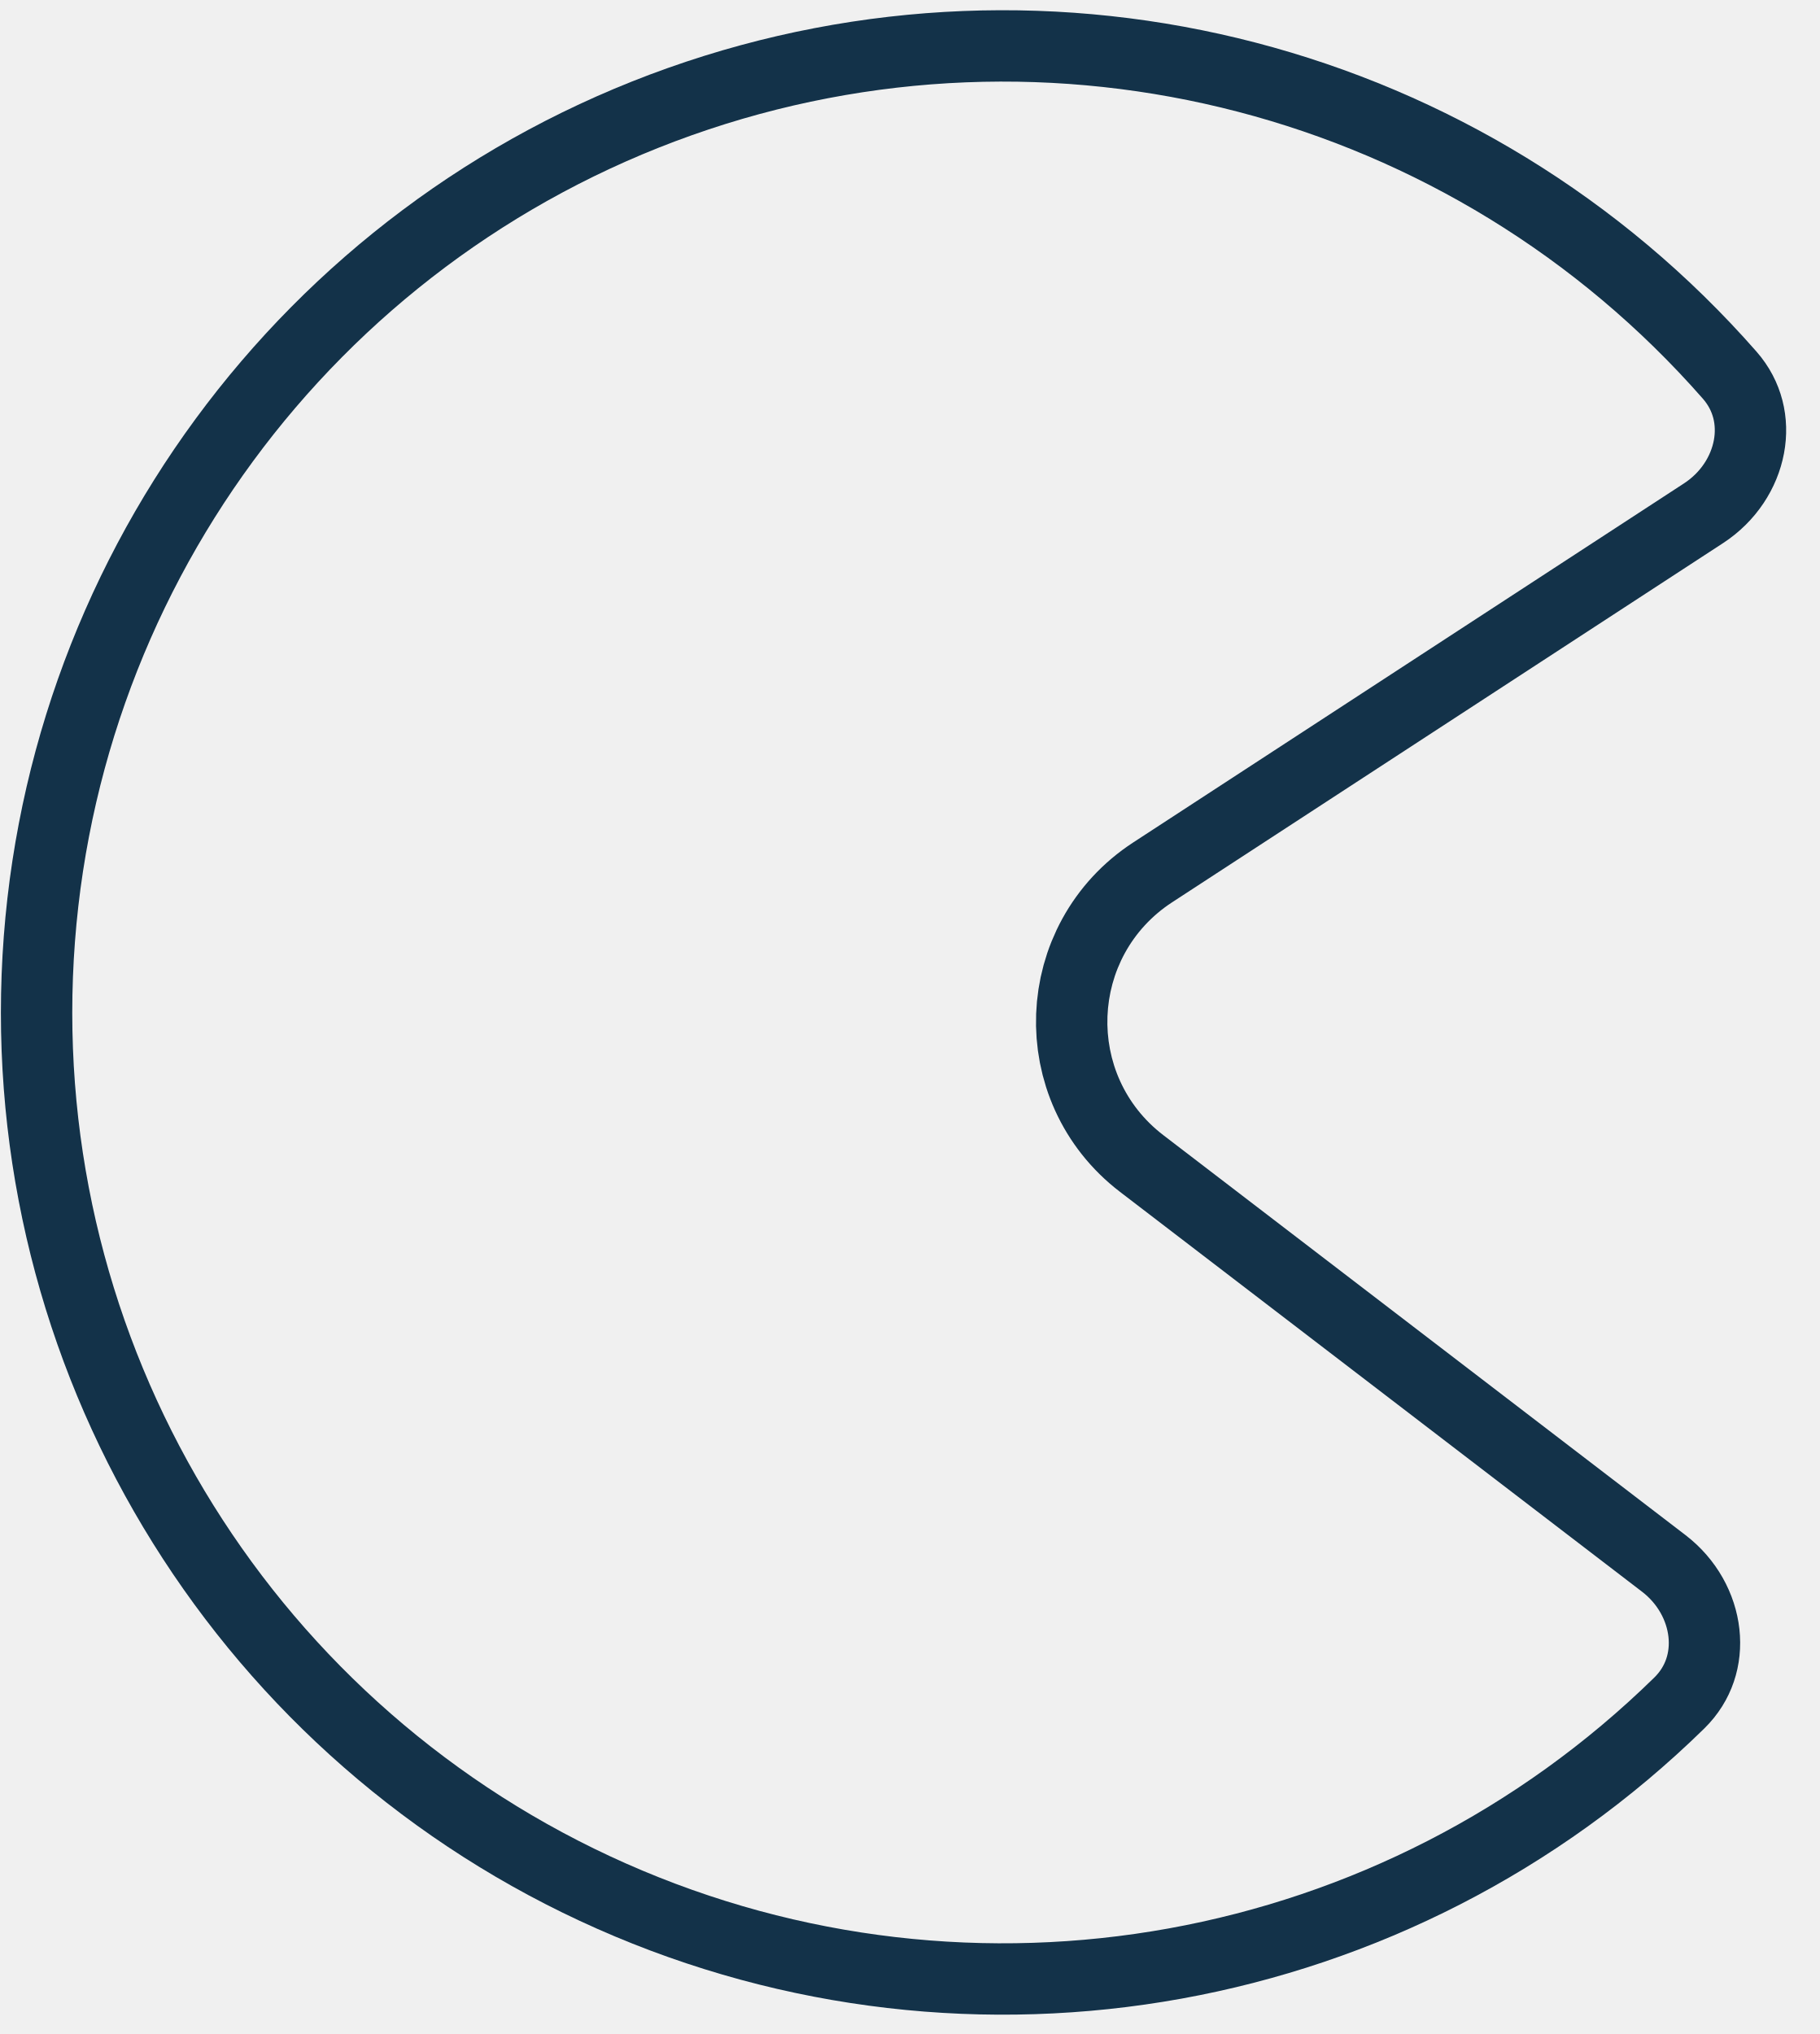
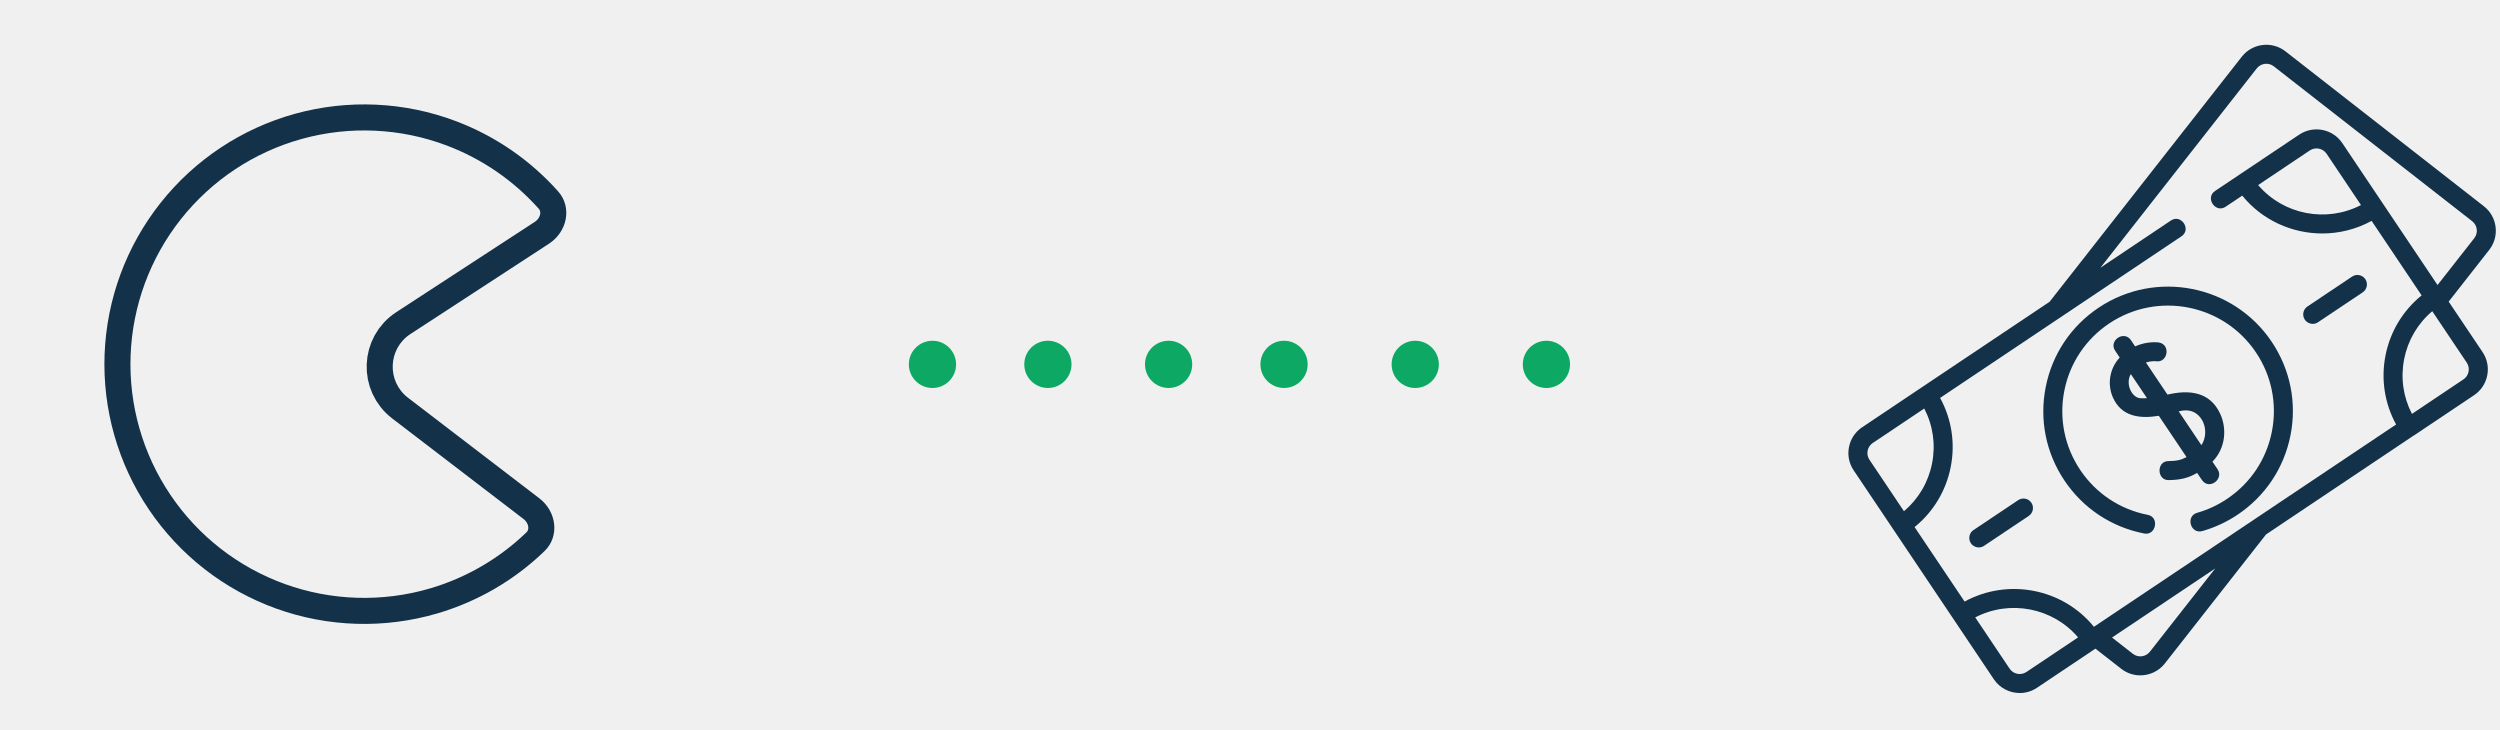
- <svg xmlns="http://www.w3.org/2000/svg" width="51" height="57" fill="none">
-   <mask id="a" fill="#fff">
-     <path d="M47.232 43.017c1.754 1.343 2.105 3.878.526 5.424a28.085 28.085 0 1 1 1.464-38.59c1.457 1.66.915 4.162-.935 5.369L32.848 25.285c-2.312 1.507-2.439 4.848-.247 6.526l14.631 11.206Z" />
-   </mask>
-   <path stroke="#133249" stroke-width="4" d="M47.232 43.017c1.754 1.343 2.105 3.878.526 5.424a28.085 28.085 0 1 1 1.464-38.59c1.457 1.66.915 4.162-.935 5.369L32.848 25.285c-2.312 1.507-2.439 4.848-.247 6.526l14.631 11.206Z" mask="url(#a)" />
+ <svg xmlns="http://www.w3.org/2000/svg" width="96" height="28" viewBox="0 0 96 28" fill="none">
+   <g id="Group 20893">
+     <g id="Group">
+       <path id="Vector" d="M95.831 8.716C95.793 8.399 95.633 8.117 95.381 7.92L87.761 1.971C87.243 1.567 86.492 1.659 86.086 2.176L78.704 11.588L73.805 14.867C73.805 14.867 73.805 14.867 73.805 14.867L72.453 15.773L71.509 16.405C71.492 16.416 71.476 16.427 71.46 16.439C71.221 16.617 71.059 16.873 71.001 17.166C70.939 17.479 71.003 17.796 71.18 18.061L71.181 18.062C71.181 18.062 71.181 18.062 71.181 18.062L72.325 19.766L72.721 20.356L75.028 23.794C75.028 23.794 75.028 23.794 75.028 23.794L75.411 24.365L76.564 26.084C76.794 26.426 77.173 26.612 77.558 26.612C77.786 26.612 78.017 26.546 78.221 26.41L78.221 26.41C78.222 26.41 78.222 26.41 78.222 26.409L80.464 24.908L81.454 25.681C81.672 25.851 81.93 25.934 82.188 25.934C82.543 25.934 82.894 25.777 83.13 25.477L87.017 20.521L92.683 16.727C92.691 16.723 92.699 16.719 92.706 16.715L95.002 15.177C95.268 14.999 95.448 14.729 95.51 14.416C95.572 14.103 95.508 13.785 95.331 13.521L95.329 13.519C95.329 13.519 95.329 13.519 95.329 13.518L94.029 11.582L95.585 9.597C95.783 9.345 95.87 9.032 95.831 8.716ZM74.191 17.794C74.048 18.52 73.669 19.16 73.112 19.631L71.954 17.904L71.787 17.655C71.718 17.552 71.693 17.429 71.717 17.307C71.738 17.201 71.794 17.107 71.877 17.038C71.889 17.029 71.901 17.019 71.914 17.011L72.569 16.573L73.891 15.687C74.228 16.334 74.334 17.069 74.191 17.794ZM77.815 25.804C77.602 25.946 77.312 25.89 77.17 25.677L77.154 25.654L75.849 23.708C77.183 23.016 78.83 23.337 79.798 24.476L77.815 25.804ZM82.556 25.026C82.398 25.228 82.105 25.264 81.903 25.107L81.102 24.481L85.065 21.828L82.556 25.026ZM92.32 13.787C92.463 13.062 92.841 12.421 93.399 11.951L94.724 13.926C94.792 14.028 94.817 14.152 94.793 14.273C94.769 14.395 94.699 14.5 94.595 14.569L92.619 15.893C92.283 15.247 92.177 14.512 92.32 13.787ZM95.012 9.147L93.601 10.945L89.945 5.496C89.579 4.95 88.836 4.804 88.289 5.17L85.058 7.333C84.666 7.595 85.072 8.201 85.464 7.939L86.102 7.512C86.871 8.458 88.013 8.965 89.174 8.965C89.82 8.965 90.472 8.808 91.07 8.482L92.99 11.343C92.273 11.924 91.785 12.729 91.604 13.646C91.423 14.562 91.568 15.491 92.01 16.3L86.559 19.949C86.559 19.95 86.558 19.95 86.558 19.95L80.407 24.069C79.21 22.598 77.112 22.189 75.44 23.1L73.52 20.239C74.238 19.657 74.726 18.852 74.907 17.935C75.088 17.019 74.943 16.089 74.5 15.28L83.77 9.073C84.162 8.811 83.756 8.205 83.364 8.467L80.656 10.281L86.659 2.627C86.818 2.425 87.111 2.389 87.312 2.546L94.933 8.495C95.03 8.571 95.092 8.681 95.107 8.804C95.122 8.927 95.088 9.049 95.012 9.147ZM88.695 5.778C88.909 5.635 89.198 5.692 89.341 5.904L90.009 6.9L90.662 7.874C89.328 8.565 87.681 8.245 86.713 7.106L88.695 5.778Z" fill="#133249" />
+       <path id="Vector_2" d="M80.588 11.815C79.524 12.526 78.802 13.609 78.555 14.864C78.307 16.118 78.563 17.393 79.276 18.454C79.991 19.52 81.079 20.242 82.339 20.487C82.787 20.575 82.933 19.86 82.478 19.771C81.41 19.563 80.487 18.951 79.881 18.048C79.278 17.148 79.061 16.067 79.27 15.005C79.48 13.942 80.092 13.024 80.993 12.421C82.853 11.175 85.381 11.674 86.628 13.532C87.232 14.432 87.449 15.512 87.24 16.575C87.03 17.638 86.418 18.556 85.516 19.159C85.162 19.397 84.776 19.576 84.37 19.692C83.916 19.821 84.116 20.522 84.57 20.393C85.049 20.256 85.504 20.045 85.922 19.765C86.986 19.053 87.707 17.971 87.955 16.716C88.203 15.462 87.946 14.187 87.234 13.125C85.763 10.934 82.782 10.346 80.588 11.815Z" fill="#133249" />
+       <path id="Vector_3" d="M88.808 12.437C88.878 12.437 88.949 12.417 89.011 12.375L90.728 11.226C90.895 11.114 90.94 10.887 90.828 10.72C90.716 10.553 90.489 10.508 90.322 10.62L88.605 11.769C88.438 11.881 88.393 12.108 88.505 12.275C88.575 12.38 88.691 12.437 88.808 12.437Z" fill="#133249" />
+       <path id="Vector_4" d="M77.499 19.205L75.782 20.354C75.615 20.466 75.57 20.693 75.682 20.86C75.752 20.965 75.868 21.022 75.985 21.022C76.055 21.022 76.126 21.002 76.188 20.96L77.904 19.811C78.072 19.699 78.117 19.472 78.005 19.305C77.892 19.138 77.666 19.093 77.499 19.205Z" fill="#133249" />
+       <path id="Vector_5" d="M84.55 18.427C84.825 18.837 85.41 18.4 85.156 18.021L84.959 17.728C85.485 17.186 85.502 16.437 85.263 15.906C84.868 15.031 84.056 14.959 83.231 15.153L82.404 13.921C82.612 13.853 82.774 13.871 82.79 13.873C83.254 13.94 83.361 13.223 82.897 13.151C82.872 13.148 82.459 13.089 81.988 13.301L81.828 13.062C81.565 12.671 80.96 13.077 81.222 13.468L81.397 13.729C81.018 14.136 80.909 14.733 81.129 15.247C81.451 16 82.172 16.089 82.898 15.966L83.963 17.552C83.752 17.667 83.582 17.702 83.263 17.706C82.803 17.712 82.822 18.443 83.272 18.436C83.769 18.43 84.056 18.341 84.37 18.16L84.55 18.427ZM82.182 15.291C82.031 15.28 81.88 15.15 81.799 14.96C81.729 14.797 81.705 14.564 81.823 14.364L82.444 15.289C82.35 15.295 82.262 15.297 82.182 15.291ZM83.689 15.791C84.29 15.637 84.537 16.07 84.598 16.206C84.713 16.462 84.722 16.809 84.534 17.095L83.664 15.798C83.672 15.796 83.681 15.793 83.689 15.791Z" fill="#133249" />
+     </g>
+     <g id="Ellipse 134">
+       <mask id="path-6-inside-1_6_1100" fill="white">
+         <path d="M20.713 19.137C21.37 19.641 21.502 20.592 20.905 21.167C19.753 22.277 18.345 23.099 16.796 23.555C14.764 24.151 12.596 24.086 10.604 23.369C8.612 22.651 6.9 21.319 5.716 19.563C4.531 17.808 3.936 15.722 4.016 13.606C4.097 11.49 4.848 9.455 6.162 7.795C7.476 6.134 9.284 4.935 11.325 4.37C13.365 3.806 15.533 3.905 17.513 4.654C19.023 5.226 20.365 6.152 21.43 7.346C21.981 7.965 21.778 8.903 21.084 9.356L15.761 12.826C14.893 13.391 14.846 14.644 15.668 15.274L20.713 19.137Z" />
+       </mask>
+       <path d="M20.713 19.137C21.37 19.641 21.502 20.592 20.905 21.167C19.753 22.277 18.345 23.099 16.796 23.555C14.764 24.151 12.596 24.086 10.604 23.369C8.612 22.651 6.9 21.319 5.716 19.563C4.531 17.808 3.936 15.722 4.016 13.606C4.097 11.49 4.848 9.455 6.162 7.795C7.476 6.134 9.284 4.935 11.325 4.37C13.365 3.806 15.533 3.905 17.513 4.654C19.023 5.226 20.365 6.152 21.43 7.346C21.981 7.965 21.778 8.903 21.084 9.356L15.761 12.826C14.893 13.391 14.846 14.644 15.668 15.274L20.713 19.137Z" stroke="#133249" stroke-width="2" mask="url(#path-6-inside-1_6_1100)" />
+     </g>
+     <g id="Group 20877">
+       <circle id="Oval" cx="49.307" cy="13.992" r="0.907" transform="rotate(90 49.3074 13.9917)" fill="#0DA864" />
+       <circle id="Oval_2" cx="54.345" cy="13.992" r="0.907" transform="rotate(90 54.3454 13.9917)" fill="#0DA864" />
+       <circle id="Oval_3" cx="59.383" cy="13.992" r="0.907" transform="rotate(90 59.3827 13.9917)" fill="#0DA864" />
+       <circle id="Oval_4" cx="35.807" cy="13.992" r="0.907" transform="rotate(90 35.8067 13.9917)" fill="#0DA864" />
+       <circle id="Oval_5" cx="40.239" cy="13.992" r="0.907" transform="rotate(90 40.2394 13.9917)" fill="#0DA864" />
+       <circle id="Oval_6" cx="44.874" cy="13.992" r="0.907" transform="rotate(90 44.8744 13.9917)" fill="#0DA864" />
+     </g>
+   </g>
</svg>
